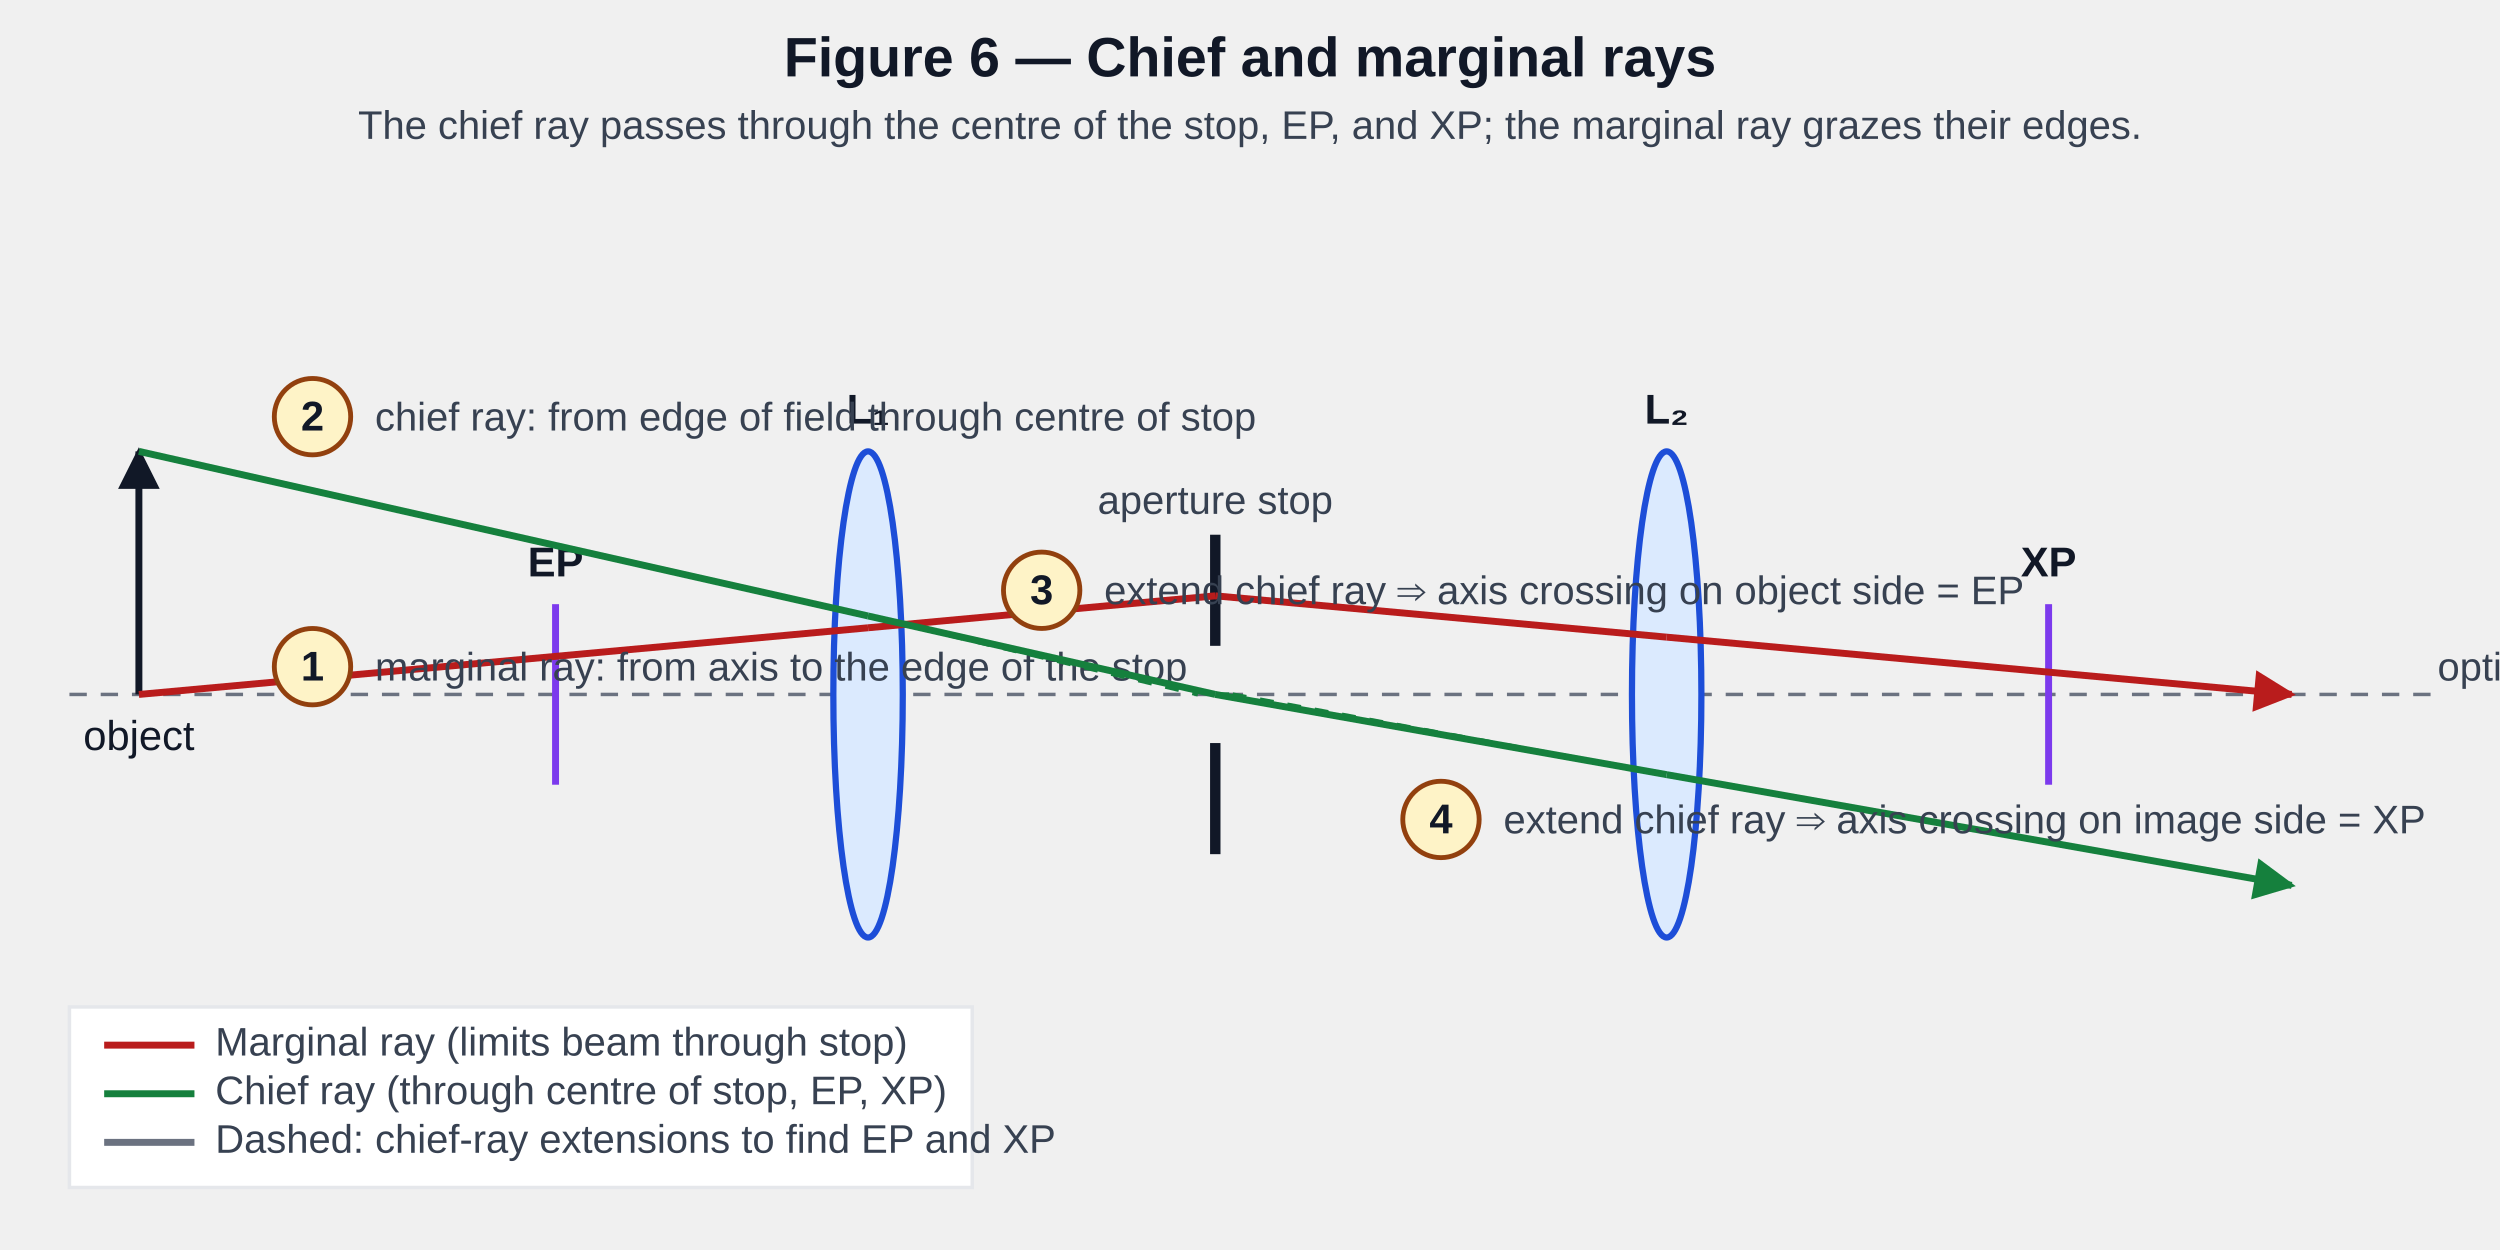
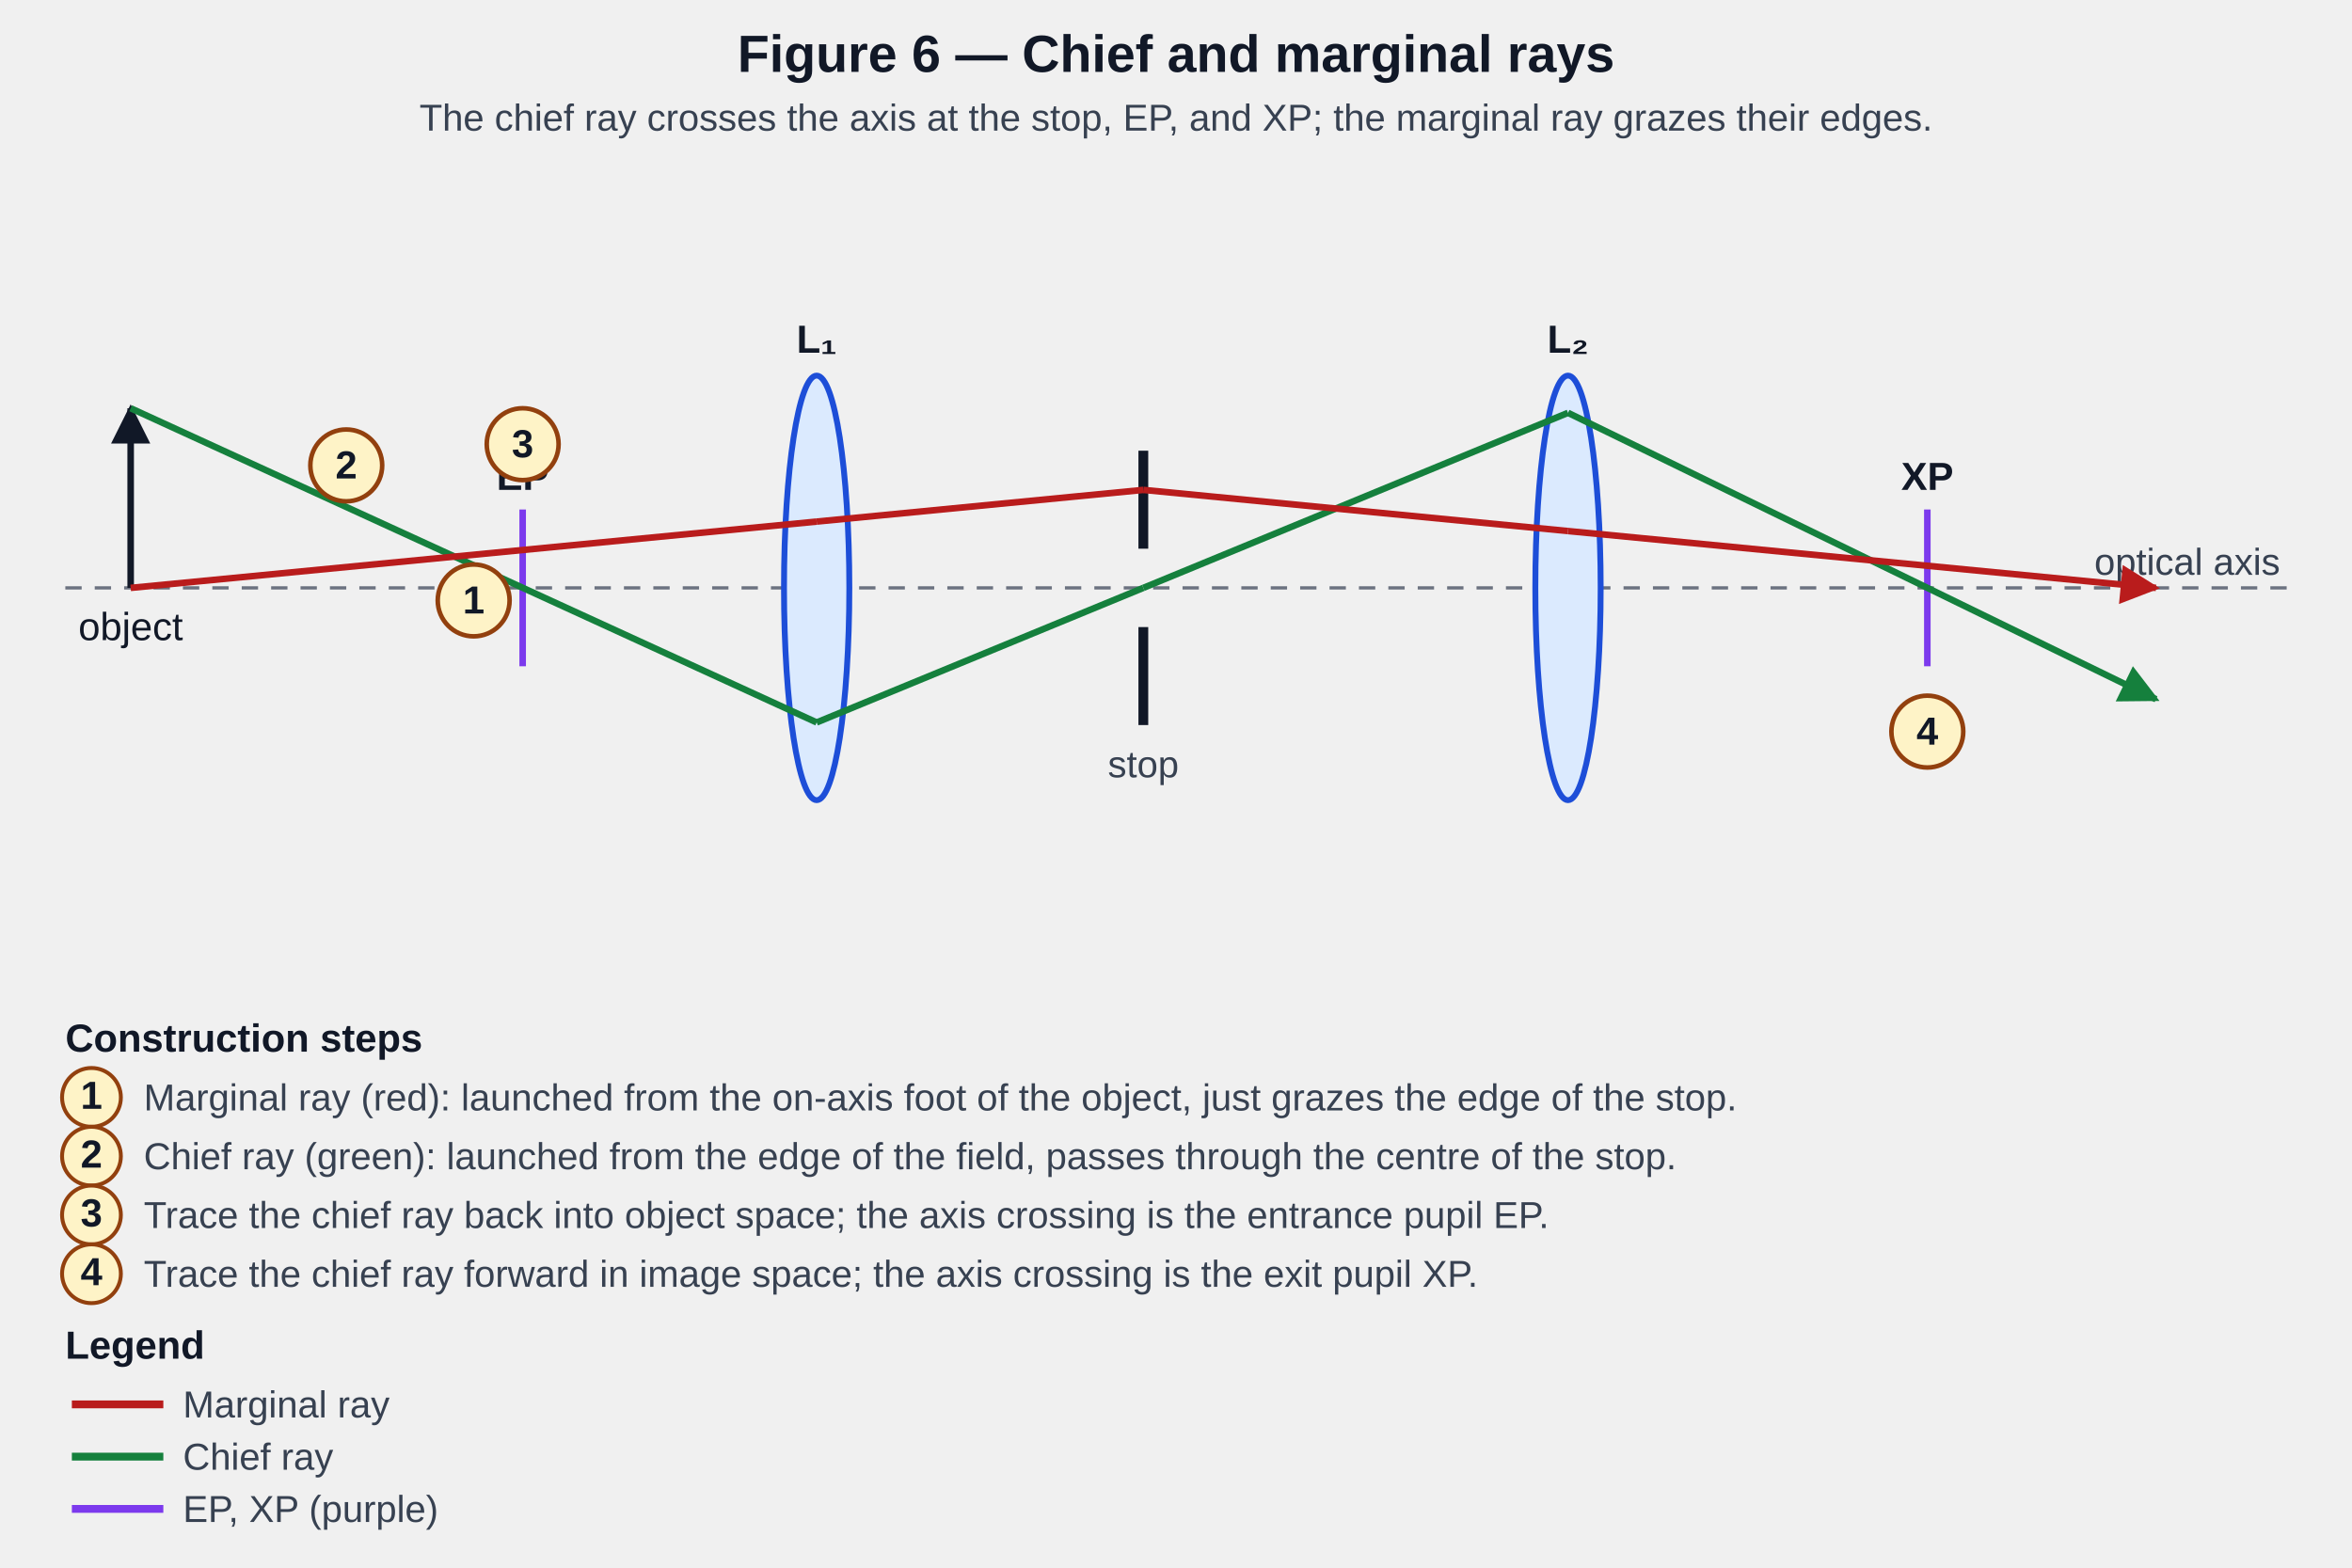
- <svg xmlns="http://www.w3.org/2000/svg" viewBox="0 0 720 360" font-family="Arial, Helvetica, sans-serif">
+ <svg xmlns="http://www.w3.org/2000/svg" viewBox="0 0 720 480" font-family="Arial, Helvetica, sans-serif">
  <defs>
    <marker id="arr" viewBox="0 0 10 10" refX="9" refY="5" markerWidth="6" markerHeight="6" orient="auto">
      <path d="M0,0 L10,5 L0,10 Z" fill="#111827" />
    </marker>
    <marker id="arr-red" viewBox="0 0 10 10" refX="9" refY="5" markerWidth="6" markerHeight="6" orient="auto">
      <path d="M0,0 L10,5 L0,10 Z" fill="#b91c1c" />
    </marker>
    <marker id="arr-blue" viewBox="0 0 10 10" refX="9" refY="5" markerWidth="6" markerHeight="6" orient="auto">
      <path d="M0,0 L10,5 L0,10 Z" fill="#1d4ed8" />
    </marker>
    <marker id="arr-green" viewBox="0 0 10 10" refX="9" refY="5" markerWidth="6" markerHeight="6" orient="auto">
      <path d="M0,0 L10,5 L0,10 Z" fill="#15803d" />
    </marker>
    <style>
      .ttl  { fill:#111827; font-size:16px; font-weight:700; }
      .sub  { fill:#374151; font-size:11.5px; }
      .axis { stroke:#6b7280; stroke-width:1; stroke-dasharray:5,4; }
      .lbl  { fill:#111827; font-size:12px; }
      .lblb { fill:#111827; font-size:12px; font-weight:700; }
      .dash { stroke:#6b7280; stroke-width:1; stroke-dasharray:4,4; fill:none; }
      .sys  { fill:#dbeafe; stroke:#1e3a8a; stroke-width:1.4; opacity:0.45; }
      .pp   { stroke:#0f766e; stroke-width:1.4; stroke-dasharray:3,3; }
      .pp-l { fill:#0f766e; font-size:12px; font-weight:700; }
-       .fp   { stroke:#111827; stroke-width:1.4; }
      .stop { stroke:#111827; stroke-width:3; }
      .ray-r { stroke:#b91c1c; stroke-width:2; fill:none; }
      .ray-b { stroke:#1d4ed8; stroke-width:2; fill:none; }
      .ray-g { stroke:#15803d; stroke-width:2; fill:none; }
      .ray-o { stroke:#b45309; stroke-width:2; fill:none; }
    </style>
  </defs>
  <text x="360" y="22" text-anchor="middle" class="ttl">Figure 6 — Chief and marginal rays</text>
-   <text x="360" y="40" text-anchor="middle" class="sub">The chief ray passes through the centre of the stop, EP, and XP; the marginal ray grazes their edges.</text>
-   <line x1="20" y1="200" x2="700" y2="200" class="axis" />
-   <text x="702" y="196" class="sub">optical axis</text>
-   <ellipse cx="250" cy="200" rx="10" ry="70" fill="#dbeafe" stroke="#1d4ed8" stroke-width="1.8" />
-   <text x="250" y="122" text-anchor="middle" class="lblb" fill="#1d4ed8">L₁</text>
-   <ellipse cx="480" cy="200" rx="10" ry="70" fill="#dbeafe" stroke="#1d4ed8" stroke-width="1.8" />
-   <text x="480" y="122" text-anchor="middle" class="lblb" fill="#1d4ed8">L₂</text>
-   <line x1="350" y1="154" x2="350" y2="186" class="stop" />
-   <line x1="350" y1="214" x2="350" y2="246" class="stop" />
-   <text x="350" y="148" text-anchor="middle" class="sub">aperture stop</text>
-   <line x1="160" y1="174" x2="160" y2="226" stroke="#7c3aed" stroke-width="2" />
-   <text x="160" y="166" text-anchor="middle" class="lblb" fill="#7c3aed">EP</text>
-   <line x1="590" y1="174" x2="590" y2="226" stroke="#7c3aed" stroke-width="2" />
-   <text x="590" y="166" text-anchor="middle" class="lblb" fill="#7c3aed">XP</text>
-   <line x1="40" y1="200" x2="40" y2="130" stroke="#111827" stroke-width="2" marker-end="url(#arr)" />
-   <text x="40" y="216" text-anchor="middle" class="lbl">object</text>
-   <line x1="40.0" y1="200.0" x2="250.0" y2="180.8" class="ray-r" />
-   <line x1="250.0" y1="180.8" x2="350.0" y2="171.6" class="ray-r" />
-   <line x1="350.0" y1="171.6" x2="480.0" y2="183.5" class="ray-r" />
-   <line x1="480.0" y1="183.5" x2="660.0" y2="200.0" class="ray-r" marker-end="url(#arr-red)" />
-   <circle cx="90" cy="192" r="11" fill="#fef3c7" stroke="#92400e" stroke-width="1.4" />
-   <text x="90" y="196" text-anchor="middle" class="lblb" fill="#92400e">1</text>
-   <text x="108" y="196" class="sub">marginal ray: from axis to the edge of the stop</text>
-   <line x1="40.0" y1="130.0" x2="250.0" y2="177.4" class="ray-g" />
-   <line x1="250.0" y1="177.4" x2="350.0" y2="200.0" class="ray-g" />
-   <line x1="350.0" y1="200.0" x2="480.0" y2="223.1" class="ray-g" />
-   <line x1="480.0" y1="223.1" x2="660.0" y2="255.0" class="ray-g" marker-end="url(#arr-green)" />
-   <circle cx="90" cy="120" r="11" fill="#fef3c7" stroke="#92400e" stroke-width="1.4" />
-   <text x="90" y="124" text-anchor="middle" class="lblb" fill="#92400e">2</text>
-   <text x="108" y="124" class="sub">chief ray: from edge of field through centre of stop</text>
-   <line x1="250.0" y1="177.4" x2="345.0" y2="200.0" stroke="#15803d" stroke-width="1.2" stroke-dasharray="4,4" fill="none" />
-   <line x1="350.0" y1="200.0" x2="355.0" y2="200.0" stroke="#15803d" stroke-width="1.2" stroke-dasharray="4,4" fill="none" />
-   <line x1="355.0" y1="200.0" x2="480.0" y2="223.1" stroke="#15803d" stroke-width="1.2" stroke-dasharray="4,4" fill="none" />
-   <circle cx="300" cy="170" r="11" fill="#fef3c7" stroke="#92400e" stroke-width="1.4" />
-   <text x="300" y="174" text-anchor="middle" class="lblb" fill="#92400e">3</text>
-   <text x="318" y="174" class="sub">extend chief ray ⇒ axis crossing on object side = EP</text>
-   <circle cx="415.0" cy="236" r="11" fill="#fef3c7" stroke="#92400e" stroke-width="1.4" />
-   <text x="415.0" y="240" text-anchor="middle" class="lblb" fill="#92400e">4</text>
-   <text x="433.0" y="240" class="sub">extend chief ray ⇒ axis crossing on image side = XP</text>
-   <rect x="20" y="290" width="260" height="52" fill="white" stroke="#e5e7eb" stroke-width="1" />
-   <line x1="30" y1="301" x2="56" y2="301" stroke="#b91c1c" stroke-width="2" />
-   <text x="62" y="304" class="sub">Marginal ray (limits beam through stop)</text>
-   <line x1="30" y1="315" x2="56" y2="315" stroke="#15803d" stroke-width="2" />
-   <text x="62" y="318" class="sub">Chief ray (through centre of stop, EP, XP)</text>
-   <line x1="30" y1="329" x2="56" y2="329" stroke="#6b7280" stroke-width="2" />
-   <text x="62" y="332" class="sub">Dashed: chief-ray extensions to find EP and XP</text>
+   <text x="360" y="40" text-anchor="middle" class="sub">The chief ray crosses the axis at the stop, EP, and XP; the marginal ray grazes their edges.</text>
+   <line x1="20" y1="180" x2="700" y2="180" class="axis" />
+   <text x="698" y="176" text-anchor="end" class="sub">optical axis</text>
+   <ellipse cx="250" cy="180" rx="10" ry="65" fill="#dbeafe" stroke="#1d4ed8" stroke-width="1.8" />
+   <text x="250" y="108" text-anchor="middle" class="lblb" fill="#1d4ed8">L₁</text>
+   <ellipse cx="480" cy="180" rx="10" ry="65" fill="#dbeafe" stroke="#1d4ed8" stroke-width="1.8" />
+   <text x="480" y="108" text-anchor="middle" class="lblb" fill="#1d4ed8">L₂</text>
+   <line x1="350" y1="138" x2="350" y2="168" class="stop" />
+   <line x1="350" y1="192" x2="350" y2="222" class="stop" />
+   <text x="350" y="238" text-anchor="middle" class="sub">stop</text>
+   <line x1="160" y1="156" x2="160" y2="204" stroke="#7c3aed" stroke-width="2" />
+   <text x="160" y="150" text-anchor="middle" class="lblb" fill="#7c3aed">EP</text>
+   <line x1="590" y1="156" x2="590" y2="204" stroke="#7c3aed" stroke-width="2" />
+   <text x="590" y="150" text-anchor="middle" class="lblb" fill="#7c3aed">XP</text>
+   <line x1="40" y1="180" x2="40" y2="125" stroke="#111827" stroke-width="2" marker-end="url(#arr)" />
+   <text x="40" y="196" text-anchor="middle" class="lbl">object</text>
+   <line x1="40.0" y1="125.0" x2="250.0" y2="221.2" class="ray-g" />
+   <line x1="250.0" y1="221.2" x2="350.0" y2="180.0" class="ray-g" />
+   <line x1="350.0" y1="180.0" x2="480.0" y2="126.4" class="ray-g" />
+   <line x1="480.0" y1="126.4" x2="660.0" y2="214.1" class="ray-g" marker-end="url(#arr-green)" />
+   <circle cx="106.0" cy="142.5" r="11" fill="#fef3c7" stroke="#92400e" stroke-width="1.4" />
+   <text x="106.0" y="146.5" text-anchor="middle" class="lblb" fill="#92400e">2</text>
+   <circle cx="160" cy="136" r="11" fill="#fef3c7" stroke="#92400e" stroke-width="1.4" />
+   <text x="160" y="140" text-anchor="middle" class="lblb" fill="#92400e">3</text>
+   <circle cx="590" cy="224" r="11" fill="#fef3c7" stroke="#92400e" stroke-width="1.4" />
+   <text x="590" y="228" text-anchor="middle" class="lblb" fill="#92400e">4</text>
+   <line x1="40.0" y1="180.0" x2="250.0" y2="159.7" class="ray-r" />
+   <line x1="250.0" y1="159.7" x2="350.0" y2="150.0" class="ray-r" />
+   <line x1="350.0" y1="150.0" x2="480.0" y2="162.6" class="ray-r" />
+   <line x1="480.0" y1="162.6" x2="660.0" y2="180.0" class="ray-r" marker-end="url(#arr-red)" />
+   <circle cx="145.0" cy="183.839" r="11" fill="#fef3c7" stroke="#92400e" stroke-width="1.4" />
+   <text x="145.0" y="187.839" text-anchor="middle" class="lblb" fill="#92400e">1</text>
+   <text x="20" y="322" class="lblb">Construction steps</text>
+   <circle cx="28" cy="336" r="9" fill="#fef3c7" stroke="#92400e" stroke-width="1.2" />
+   <text x="28" y="339.5" text-anchor="middle" class="lblb" fill="#92400e" font-size="10.5px">1</text>
+   <text x="44" y="340" class="sub">Marginal ray (red): launched from the on-axis foot of the object, just grazes the edge of the stop.</text>
+   <circle cx="28" cy="354" r="9" fill="#fef3c7" stroke="#92400e" stroke-width="1.2" />
+   <text x="28" y="357.5" text-anchor="middle" class="lblb" fill="#92400e" font-size="10.5px">2</text>
+   <text x="44" y="358" class="sub">Chief ray (green): launched from the edge of the field, passes through the centre of the stop.</text>
+   <circle cx="28" cy="372" r="9" fill="#fef3c7" stroke="#92400e" stroke-width="1.2" />
+   <text x="28" y="375.5" text-anchor="middle" class="lblb" fill="#92400e" font-size="10.5px">3</text>
+   <text x="44" y="376" class="sub">Trace the chief ray back into object space; the axis crossing is the entrance pupil EP.</text>
+   <circle cx="28" cy="390" r="9" fill="#fef3c7" stroke="#92400e" stroke-width="1.2" />
+   <text x="28" y="393.5" text-anchor="middle" class="lblb" fill="#92400e" font-size="10.5px">4</text>
+   <text x="44" y="394" class="sub">Trace the chief ray forward in image space; the axis crossing is the exit pupil XP.</text>
+   <text x="20" y="416" class="lblb">Legend</text>
+   <line x1="22" y1="430" x2="50" y2="430" stroke="#b91c1c" stroke-width="2.4" />
+   <text x="56" y="434" class="sub">Marginal ray</text>
+   <line x1="22" y1="446" x2="50" y2="446" stroke="#15803d" stroke-width="2.4" />
+   <text x="56" y="450" class="sub">Chief ray</text>
+   <line x1="22" y1="462" x2="50" y2="462" stroke="#7c3aed" stroke-width="2.4" />
+   <text x="56" y="466" class="sub">EP, XP (purple)</text>
</svg>
